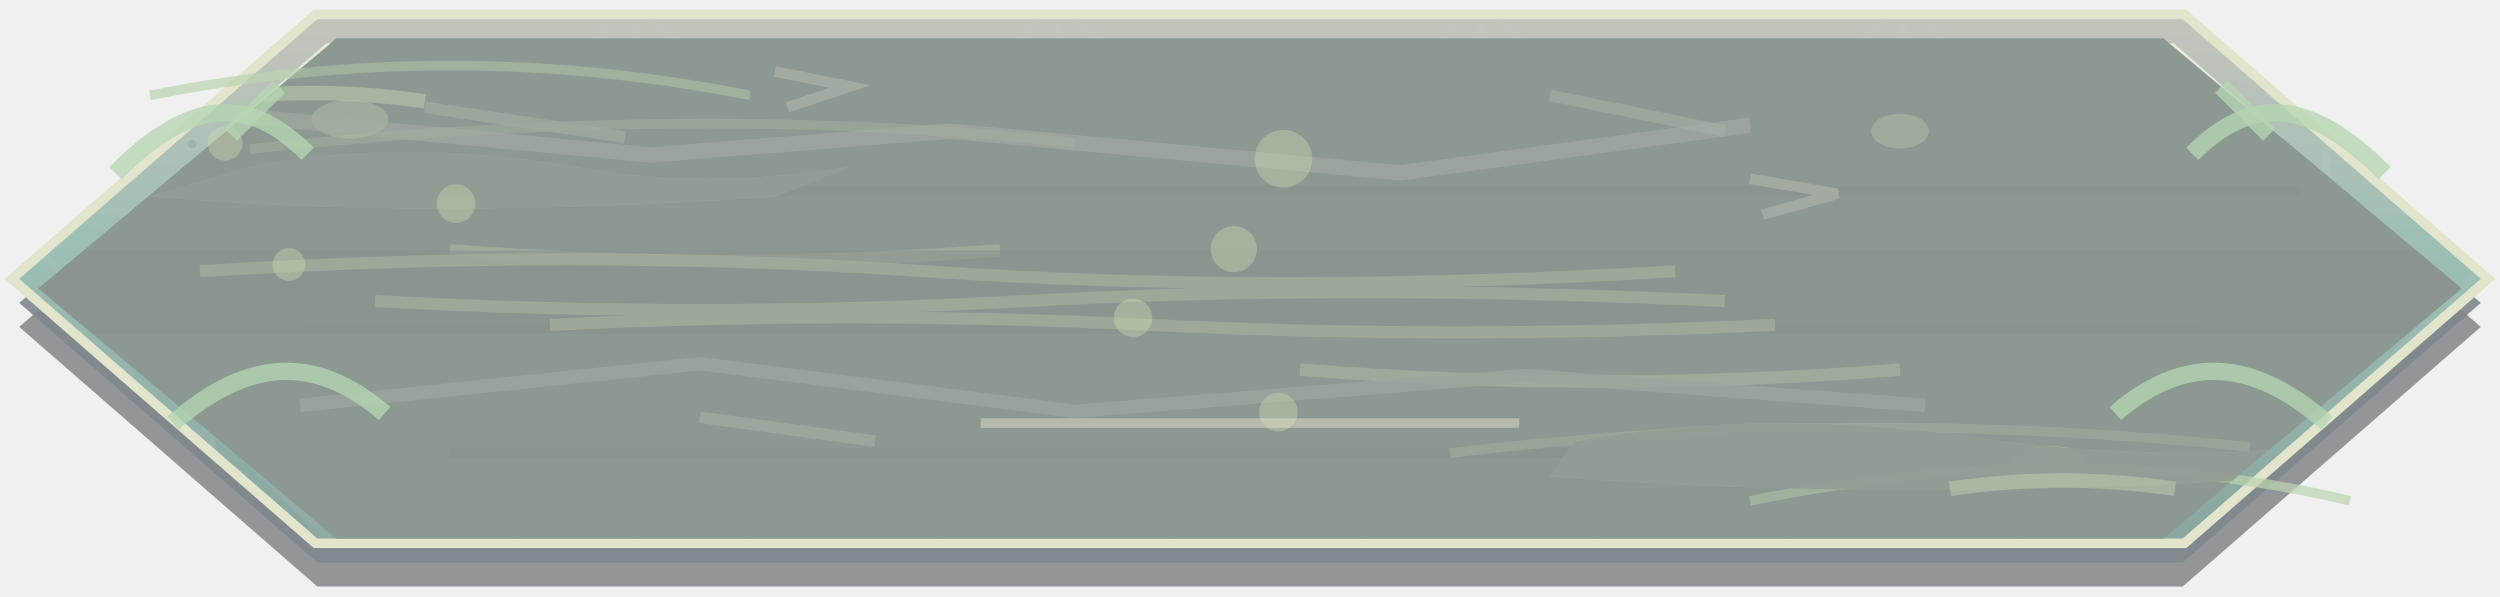
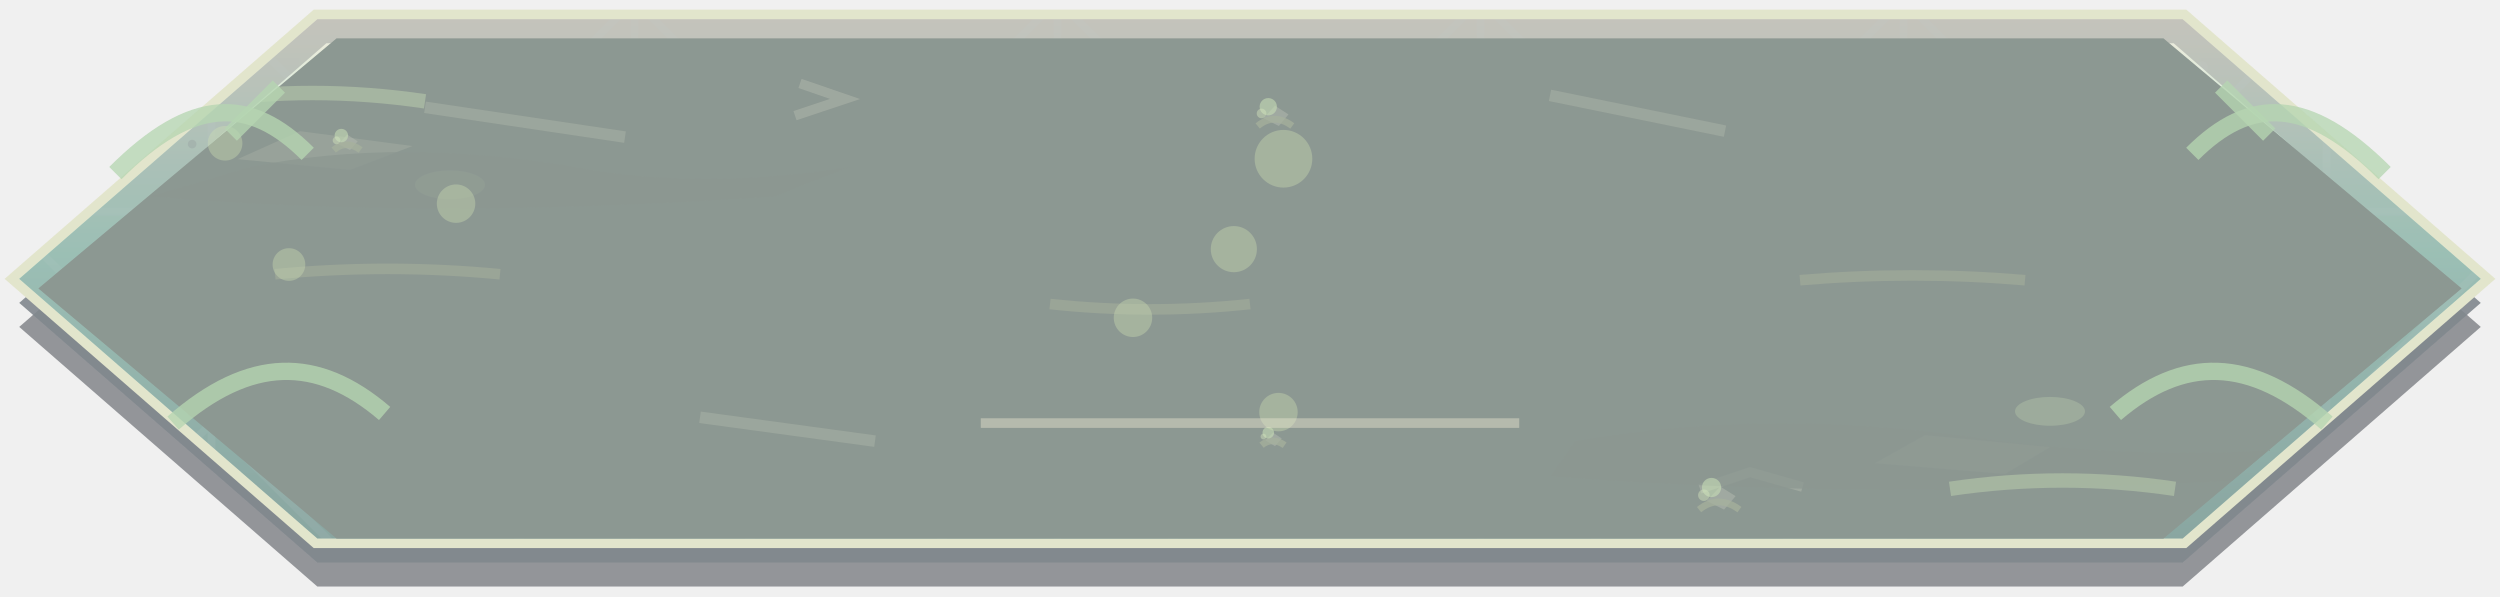
<svg xmlns="http://www.w3.org/2000/svg" width="520" height="124" viewBox="0 0 260 62" role="img" aria-label="M7 primary-hex-button disabled" data-style="m11-enchanted-forest@0.1.0" data-geometry-shape="wide-hexagon" data-corner-radius="2" data-end-cap-depth="31">
  <defs>
    <linearGradient id="m11-primary-hex-button-260x62-disabled-plate" x1="0" y1="0" x2="0" y2="1">
      <stop offset="0" stop-color="#5C7650" />
      <stop offset=".48" stop-color="#20382B" />
      <stop offset="1" stop-color="#13251E" />
    </linearGradient>
    <linearGradient id="m11-primary-hex-button-260x62-disabled-primary" x1="0" y1="0" x2="0" y2="1">
      <stop offset="0" stop-color="#F1E8C8" />
      <stop offset=".45" stop-color="#66D9B2" />
      <stop offset="1" stop-color="#2A856F" />
    </linearGradient>
    <linearGradient id="m11-primary-hex-button-260x62-disabled-energy" x1="0" y1="0" x2="1" y2="0">
      <stop offset="0" stop-color="#B8E0A5" stop-opacity="0" />
      <stop offset=".5" stop-color="#B8E0A5" stop-opacity=".86" />
      <stop offset="1" stop-color="#B8E0A5" stop-opacity="0" />
    </linearGradient>
    <pattern id="m11-primary-hex-button-260x62-disabled-grain" width="28" height="28" patternUnits="userSpaceOnUse">
      <circle cx="5" cy="7" r=".6" fill="#FFFFFF" fill-opacity=".12" />
      <circle cx="20" cy="15" r=".45" fill="#061321" fill-opacity=".2" />
    </pattern>
    <pattern id="m11-primary-hex-button-260x62-disabled-plate-pattern" width="44" height="44" patternUnits="userSpaceOnUse">
      <path d="M0 22H44M22 0V44M0 22L22 0 44 22 22 44Z" fill="none" stroke="#D8FBFF" stroke-opacity=".12" stroke-width=".8" />
    </pattern>
    <mask id="m11-primary-hex-button-260x62-disabled-mask">
      <path d="M33 2H227L258 29L227 56H33L2 29Z" fill="white" />
    </mask>
  </defs>
  <g opacity="0.48">
    <g id="m11-primary-hex-button-260x62-disabled-outer-shadow" data-layer="outer-shadow" transform="translate(0 5)">
      <path d="M33 2H227L258 29L227 56H33L2 29Z" fill="#020812" opacity=".82" />
    </g>
    <g id="m11-primary-hex-button-260x62-disabled-connected-depth" data-layer="connected-depth" transform="translate(0 2.5)">
      <path d="M33 2H227L258 29L227 56H33L2 29Z" fill="#071522" opacity=".9" />
    </g>
    <g id="m11-primary-hex-button-260x62-disabled-outer-frame" data-layer="outer-frame">
      <path d="M33 2H227L258 29L227 56H33L2 29Z" fill="#071421" stroke="#D4D9A6" stroke-width="2" stroke-linejoin="miter" />
    </g>
    <g id="m11-primary-hex-button-260x62-disabled-inner-plate-fill" data-layer="inner-plate-fill">
      <path d="M33 2H227L258 29L227 56H33L2 29Z" fill="url(#m11-primary-hex-button-260x62-disabled-primary)" />
    </g>
    <g id="m11-primary-hex-button-260x62-disabled-surface-grain" data-layer="surface-grain" data-material-source="m8-ice-grain" mask="url(#m11-primary-hex-button-260x62-disabled-mask)">
      <rect width="260" height="62" fill="url(#m11-primary-hex-button-260x62-disabled-grain)" />
    </g>
    <g id="m11-primary-hex-button-260x62-disabled-surface-pattern" data-layer="surface-pattern" data-material-source="m8-crystal-facet-pattern" mask="url(#m11-primary-hex-button-260x62-disabled-mask)">
      <rect width="260" height="62" fill="url(#m11-primary-hex-button-260x62-disabled-plate-pattern)" />
    </g>
    <g id="m11-primary-hex-button-260x62-disabled-side-bevel-shade" data-layer="side-bevel-shade" mask="url(#m11-primary-hex-button-260x62-disabled-mask)">
      <path d="M33 2H227L258 29L227 56H33L2 29Z" fill="none" stroke="#020812" stroke-opacity=".38" stroke-width="5" />
    </g>
    <g id="m11-primary-hex-button-260x62-disabled-top-bevel-highlight" data-layer="top-bevel-highlight" mask="url(#m11-primary-hex-button-260x62-disabled-mask)">
      <path d="M41 8H219" stroke="#FFFFFF" stroke-opacity=".55" stroke-width="3" stroke-linecap="square" />
    </g>
    <g id="m11-primary-hex-button-260x62-disabled-cold-edge-accent" data-layer="cold-edge-accent" data-material-source="m8-cold-edge-accent" mask="url(#m11-primary-hex-button-260x62-disabled-mask)">
      <rect x="31" y="6" width="198" height="8" fill="url(#m11-primary-hex-button-260x62-disabled-energy)" />
    </g>
    <g id="m11-primary-hex-button-260x62-disabled-ornament-decal" data-layer="ornament-decal" data-material-source="m7-ornament-marks" mask="url(#m11-primary-hex-button-260x62-disabled-mask)">
      <path d="M39 49h16M205 49h16" stroke="#E6FCFF" stroke-opacity=".5" stroke-width="2" />
    </g>
    <g id="m11-primary-hex-button-material-stack" data-layer="forest-material-stack" data-material-families="weathered-stone,dark-wood,moss-lichen">
      <path d="M35 4H225L256 30L225 56H35L4 30Z" fill="#20382B" />
-       <path d="M20.8 19.84H239.2M31.2 34.1H228.8M46.8 47.12H213.2" stroke="#182E24" stroke-width="1" stroke-opacity=".82" />
-       <path d="M26 15.5Q72.8 10.54 111.8 14.88M150.8 47.12Q192.4 42.16 234 46.5" fill="none" stroke="#4D6E45" stroke-width="1" stroke-opacity=".9" />
-       <path d="M15.6 9.92Q46.8 3.72 78 9.92M182 52.08Q215.8 45.26 244.4 52.08" fill="none" stroke="#84B66A" stroke-width="1" stroke-opacity=".72" />
    </g>
-     <g id="m11-primary-hex-button-material-detail" data-layer="forest-material-detail" data-material-channels="stone-chips,wood-grain,moss-mask">
+     <g id="m11-primary-hex-button-material-detail" data-layer="forest-material-detail" data-material-channels="stone-chips,wood-grain,moss-mask" data-detail-scale="component">
      <path d="M44.2 11.16l20.8 3.1M161.2 9.92l18.2 3.72M72.8 43.4l18.2 2.48" stroke="#6B8063" stroke-width="1.2" stroke-opacity=".72" />
-       <path d="M46.8 26.04q28.6 2.17 57.2 0M135.2 38.44q31.2 2.48 62.4 0" fill="none" stroke="#789356" stroke-width="1.3" stroke-opacity=".75" />
-       <g fill="#9BCB78" fill-opacity=".5">
-         <ellipse cx="36.4" cy="12.4" rx="4" ry="2" />
-         <ellipse cx="213.2" cy="48.36" rx="4" ry="2" />
-         <ellipse cx="197.6" cy="13.64" rx="3" ry="1.8" />
-       </g>
    </g>
    <g id="m11-primary-hex-button-material-face-depth" data-layer="forest-material-face-depth" data-material-source="shared-face-geometry">
      <clipPath id="m11-primary-hex-button-face-clip">
        <path d="M35 4H225L256 30L225 56H35L4 30Z" />
      </clipPath>
      <g clip-path="url(#m11-primary-hex-button-face-clip)">
        <g data-layer="forest-weathered-stone">
-           <path d="M15.6 11.16l52 4.96 31.2 -2.48 46.8 4.34 36.4 -4.96" fill="none" stroke="#7C8D70" stroke-width="1.6" stroke-opacity=".55" />
-           <path d="M31.2 42.16l41.6 -4.34 39 4.96 46.8 -3.72 41.6 3.1" fill="none" stroke="#526B56" stroke-width="1.4" stroke-opacity=".8" />
-           <path d="M80.6 7.44l7.8 1.55 -6.5 2.17M182 18.6l9.1 1.55 -7.8 2.17" fill="none" stroke="#9BA687" stroke-width="1.1" stroke-opacity=".65" />
+           <path d="M31.2 13.64l11.7 1.55 -6.5 2.48 -11.7 -1.116ZM200.2 45.26l13 1.24 -4.68 2.79 -13.52 -1.116Z" fill="#7C8D70" fill-opacity=".45" />
+           <path d="M83.2 8.68l4.68 1.612 -5.2 1.736M176.8 50.84l5.2 -1.736 5.46 1.55" fill="none" stroke="#9BA687" stroke-width="1" stroke-opacity=".55" />
        </g>
        <g data-layer="forest-dark-wood-grain">
-           <path d="M0 26.04H260V34.72H0Z" fill="#17291F" fill-opacity=".62" />
-           <path d="M20.8 28.21q39 -2.48 75.4 0t78 0M39 31.31q33.8 1.86 67.6 0t72.8 0M57.2 33.79q31.2 -1.55 62.4 0t65 0" fill="none" stroke="#72854C" stroke-width="1.25" stroke-opacity=".8" />
+           <path d="M28.6 28.52q11.7 -1.116 23.4 0M109.2 31.62q10.4 1.116 20.8 0M187.2 29.14q11.7 -0.992 23.4 0" fill="none" stroke="#72854C" stroke-width="1.1" stroke-opacity=".62" />
        </g>
-         <g data-layer="forest-moss-growth-mask" fill="#9BCB78" fill-opacity=".62">
-           <path d="M26 17.36q15.6 -3.1 33.8 0q13 2.48 28.6 -.01l-7.8 3.1q-36.4 2.48 -65 -.02Z" />
-           <path d="M163.8 45.88q20.8 -3.72 44.2 -.01q20.8 2.48 36.4 -.03l-5.2 3.72q-41.6 2.79 -78 -.01Z" />
+         <g data-layer="forest-moss-growth-mask" fill="#9BCB78" fill-opacity=".48">
+           <ellipse cx="46.8" cy="19.22" rx="3.64" ry="1.5" />
+           <ellipse cx="213.2" cy="42.78" rx="3.64" ry="1.5" />
        </g>
      </g>
    </g>
    <g id="m11-primary-hex-button-material-restraint" data-layer="forest-material-restraint" data-restraint="edge-anchored-low-opacity">
      <clipPath id="m11-primary-hex-button-restraint-clip">
        <path d="M35 4H225L256 30L225 56H35L4 30Z" />
      </clipPath>
      <g clip-path="url(#m11-primary-hex-button-restraint-clip)">
        <path d="M0 0H260V62H0Z" fill="#20382B" fill-opacity=".42" />
        <g data-layer="forest-moss-edge-anchor" fill="#20382B" fill-opacity=".78">
          <path d="M26 17.36q15.6 -3.1 33.8 0q13 2.48 28.6 -.01l-7.8 3.1q-36.4 2.48 -65 -.02Z" />
          <path d="M163.8 45.88q20.8 -3.72 44.2 -.01q20.8 2.48 36.4 -.03l-5.2 3.72q-41.6 2.79 -78 -.01Z" />
        </g>
        <path d="M20.8 10.54q11.7 -1.736 23.4 0M202.8 50.84q11.7 -1.736 23.4 0" fill="none" stroke="#9BCB78" stroke-width="1.5" stroke-opacity=".42" />
+       </g>
+     </g>
+     <g id="m11-primary-hex-button-authored-material-clusters" data-layer="forest-authored-material-clusters" data-variation-seed="51731" data-cluster-count="4" data-cluster-scale="component">
+       <clipPath id="m11-primary-hex-button-cluster-clip">
+         <path d="M35 4H225L256 30L225 56H35L4 30Z" />
+       </clipPath>
+       <g clip-path="url(#m11-primary-hex-button-cluster-clip)">
+         <g data-layer="forest-authored-cluster" data-material-families="stone,wood,moss" transform="translate(133.0 11.9)">
+           <path d="M-1.6 0.4l1.2 -1.3l1.4 0.9l-1.0 1.2Z" fill="#71806A" fill-opacity=".52" />
+           <path d="M-2.2 1.2q1.7 -1.4 3.6 0" fill="none" stroke="#566D42" stroke-width="0.7" stroke-opacity=".72" />
+           <circle cx="-1.1" cy="-0.8" r="0.9" fill="#9BCB78" fill-opacity=".58" />
+           <circle cx="-1.8" cy="-0.1" r="0.5" fill="#B5D887" fill-opacity=".45" />
+         </g>
+         <g data-layer="forest-authored-cluster" data-material-families="stone,wood,moss" transform="translate(36.4 14.7)">
+           <path d="M-1.2 0.3l0.9 -1.0l1.1 0.7l-0.8 0.9Z" fill="#71806A" fill-opacity=".52" />
+           <path d="M-1.7 0.9q1.3 -1.1 2.8 0" fill="none" stroke="#566D42" stroke-width="0.7" stroke-opacity=".72" />
+           <circle cx="-0.9" cy="-0.6" r="0.7" fill="#9BCB78" fill-opacity=".58" />
+           <circle cx="-1.4" cy="-0.1" r="0.4" fill="#B5D887" fill-opacity=".45" />
+         </g>
+         <g data-layer="forest-authored-cluster" data-material-families="stone,wood,moss" transform="translate(132.6 45.5)">
+           <path d="M-1.0 0.3l0.8 -0.8l0.9 0.6l-0.7 0.8Z" fill="#71806A" fill-opacity=".52" />
+           <path d="M-1.4 0.8q1.1 -0.9 2.4 0" fill="none" stroke="#566D42" stroke-width="0.7" stroke-opacity=".72" />
+           <circle cx="-0.7" cy="-0.5" r="0.6" fill="#9BCB78" fill-opacity=".58" />
+           <circle cx="-1.2" cy="-0.1" r="0.3" fill="#B5D887" fill-opacity=".45" />
+         </g>
+         <g data-layer="forest-authored-cluster" data-material-families="stone,wood,moss" transform="translate(179.3 51.6)">
+           <path d="M-1.8 0.5l1.4 -1.5l1.6 1.0l-1.2 1.4Z" fill="#71806A" fill-opacity=".52" />
+           <path d="M-2.6 1.4q2.0 -1.6 4.2 0" fill="none" stroke="#566D42" stroke-width="0.7" stroke-opacity=".72" />
+           <circle cx="-1.3" cy="-0.9" r="1.0" fill="#9BCB78" fill-opacity=".58" />
+           <circle cx="-2.1" cy="-0.1" r="0.6" fill="#B5D887" fill-opacity=".45" />
+         </g>
      </g>
    </g>
    <g id="m11-primary-hex-button-moss-variation" data-layer="forest-variation" data-variation-seed="51731" data-variation-baseline="false" fill="#A6CC72" fill-opacity=".38">
      <circle cx="133.48" cy="16.51" r="3.0" />
      <circle cx="128.32" cy="25.91" r="2.4" />
      <circle cx="23.41" cy="14.90" r="1.8" />
      <circle cx="47.43" cy="21.18" r="2.0" />
      <circle cx="117.83" cy="33.05" r="2.0" />
      <circle cx="132.96" cy="42.86" r="2.0" />
      <circle cx="30.05" cy="27.51" r="1.7" />
    </g>
    <g id="m11-primary-hex-button-leaf-vine-ornament" data-layer="forest-ornament" data-ornament="leaf-vine" data-ornament-count="4" fill="none" stroke="#76B86D" stroke-opacity=".78" stroke-width="1.8">
      <path d="M12 18c8-8 14-8 20-2M248 18c-8-8-14-8-20-2M18 44c8-7 15-7 22-1M242 44c-8-7-15-7-22-1" />
      <path d="M24 14l5-5M236 14l-5-5" />
    </g>
    <g id="m11-primary-hex-button-parchment-typography" data-layer="forest-typography" data-typography-preset="m11-parchment-sage-action" data-semantic-text="required">
      <path d="M102 44h56" stroke="#EDE3B4" stroke-opacity=".42" />
    </g>
    <g id="m11-enchanted-forest-primary-hex-button-content" data-layer="content" data-slot="editable-primary-hex-button-content" data-safe-x="45" data-safe-y="8" data-safe-width="170" data-safe-height="44" />
  </g>
</svg>
